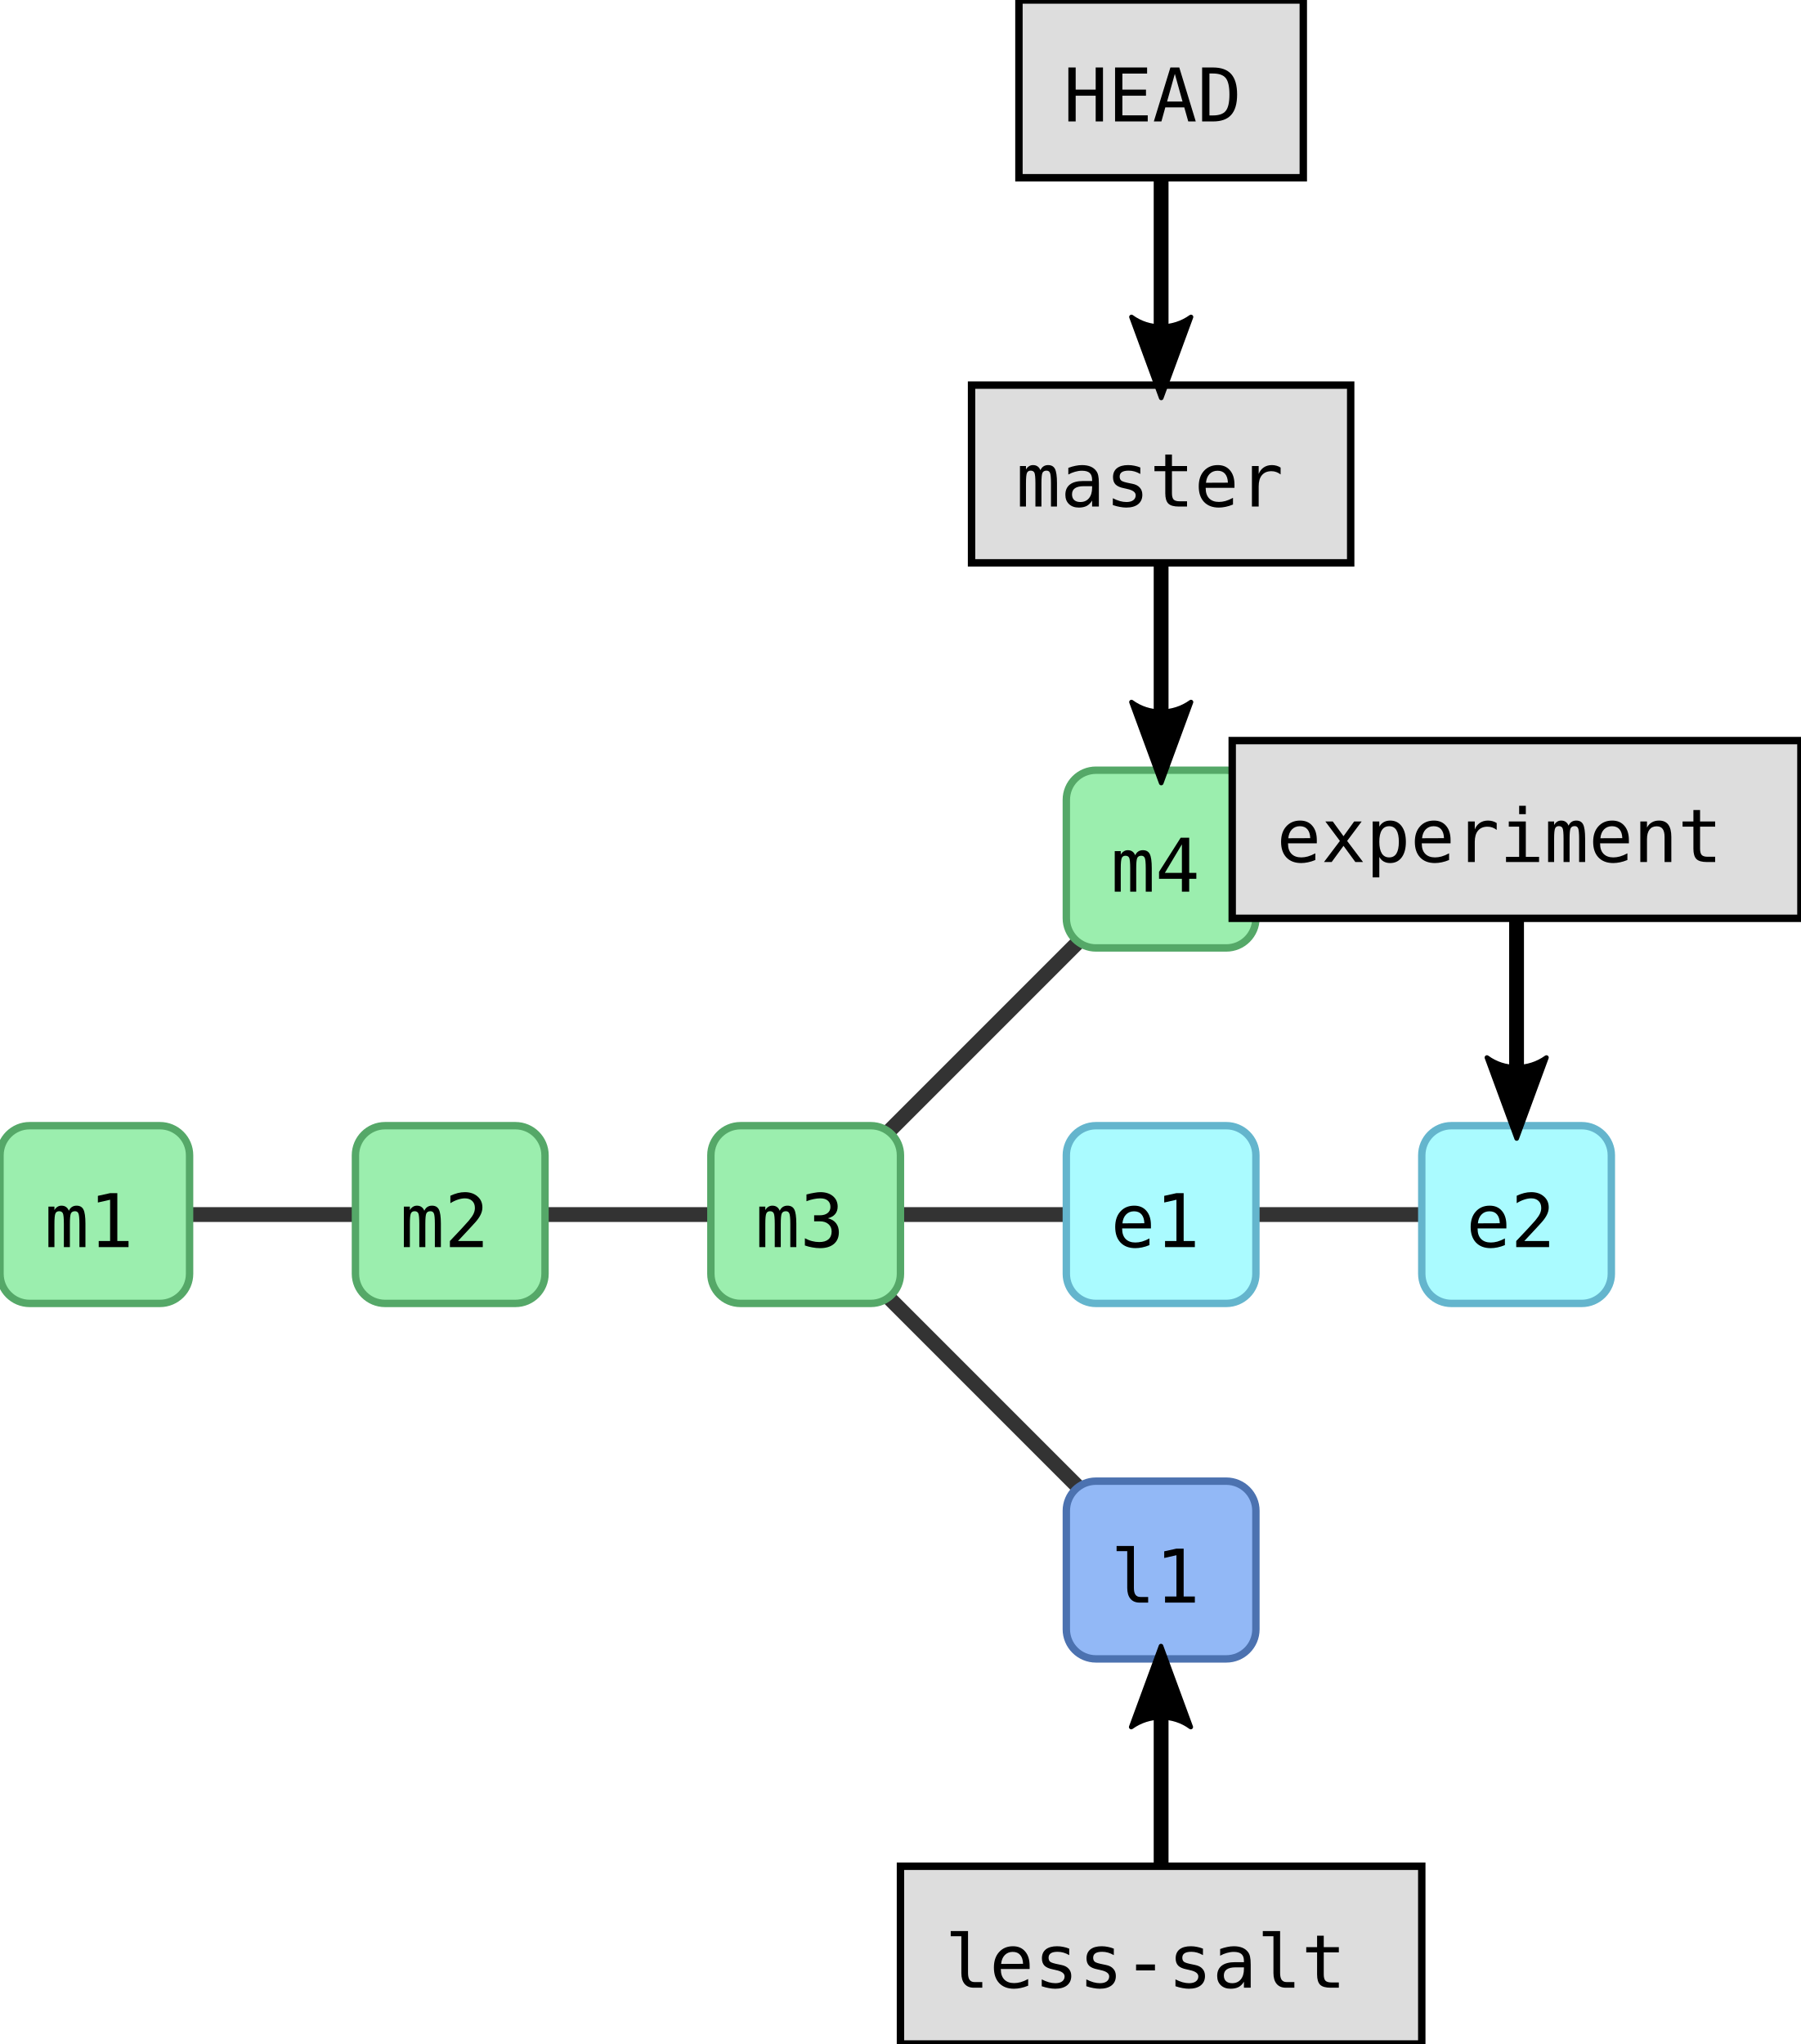
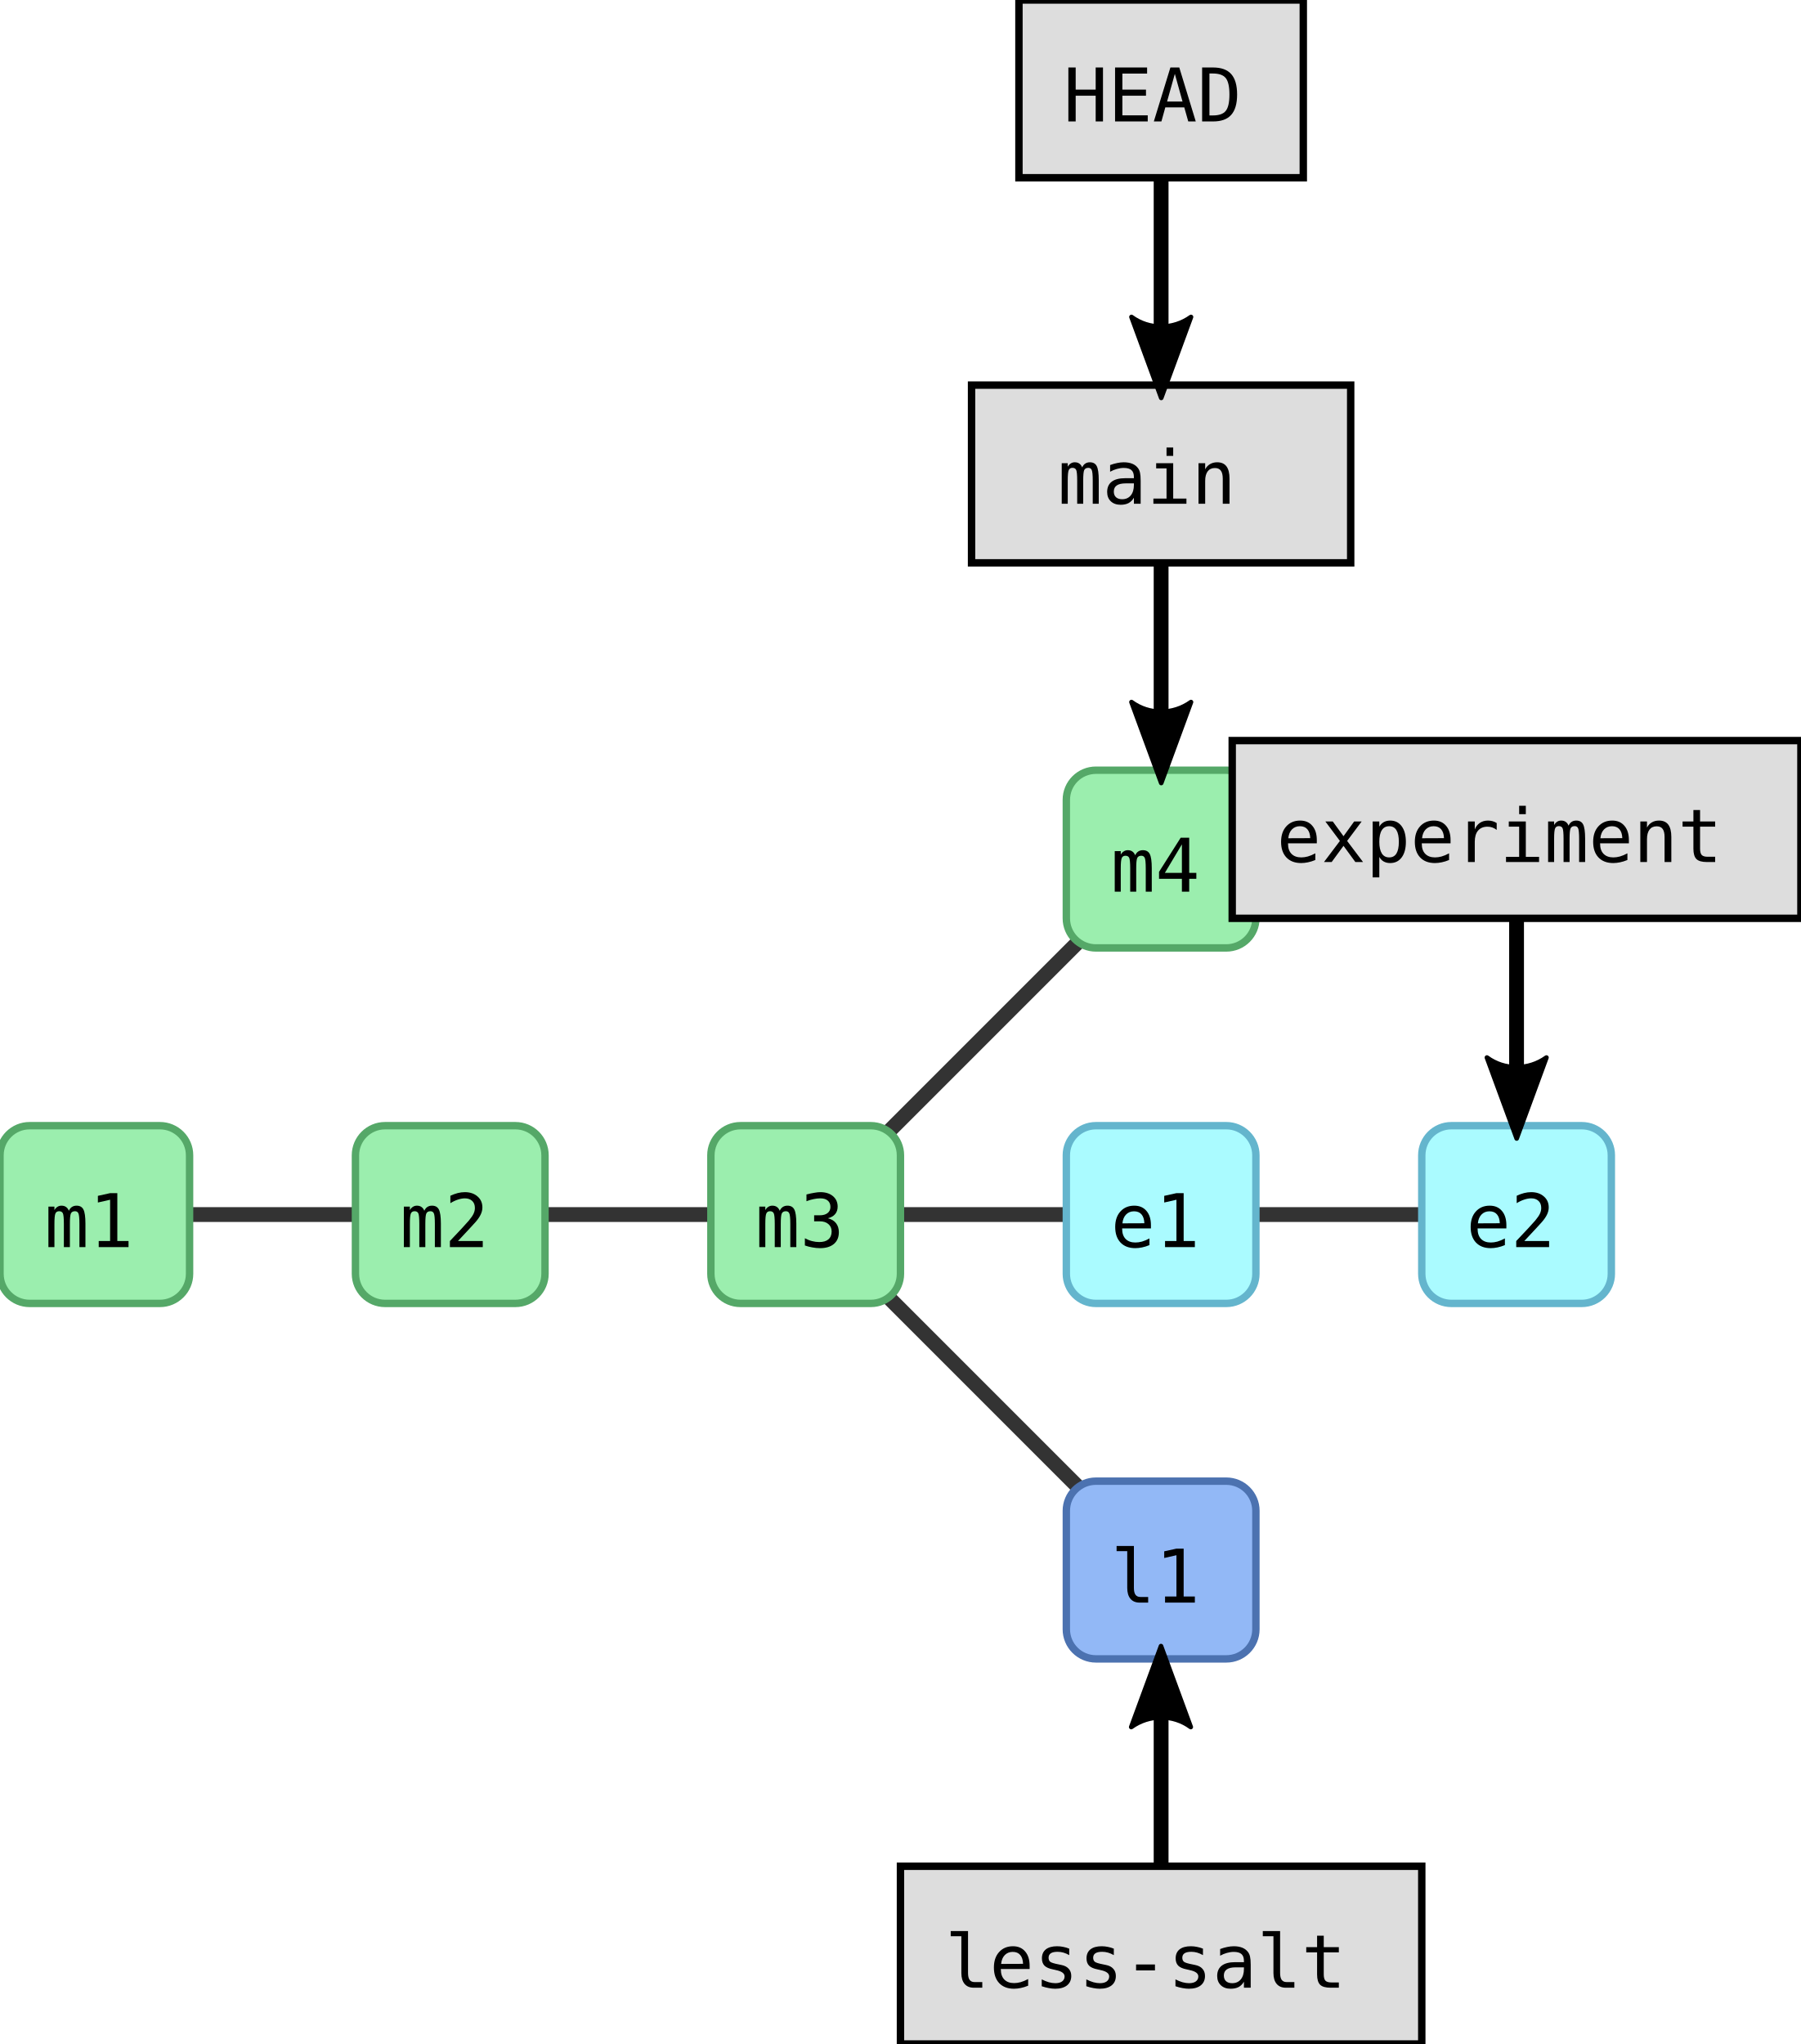
<svg xmlns="http://www.w3.org/2000/svg" width="304.0" height="345.0" id="svg2" version="1.1">
  <defs id="defs4">
    <marker orient="auto" refY="0.0" refX="0.0" id="fullmarker" style="overflow:visible;">
-       <path style="opacity:1.0;fill:#000000;stroke:#000000;fill-rule:evenodd;stroke-width:0.625;stroke-linejoin:round;" d="M 8.719,4.034 L -2.207,0.016 L 8.719,-4.002 C 6.973,-1.63 6.983,1.616 8.719,4.034 z " transform="scale(0.5) rotate(180) translate(0,0)" />
+       <path style="opacity:1.0;fill:#000000;stroke:#000000;fill-rule:evenodd;stroke-width:0.625;stroke-linejoin:round;" d="M 8.719,4.034 L -2.207,0.016 L 8.719,-4.002 C 6.973,-1.63 6.983,1.616 8.719,4.034 z " transform="scale(0.5) rotate(180) translate(0,0)" id="path9174" />
    </marker>
    <marker orient="auto" refY="0.0" refX="0.0" id="ghostmarker" style="overflow:visible;">
-       <path style="opacity:0.2;fill:#000000;stroke:#000000;fill-rule:evenodd;stroke-width:0.625;stroke-linejoin:round;" d="M 8.719,4.034 L -2.207,0.016 L 8.719,-4.002 C 6.973,-1.63 6.983,1.616 8.719,4.034 z " transform="scale(0.5) rotate(180) translate(0,0)" />
+       <path style="opacity:0.2;fill:#000000;stroke:#000000;fill-rule:evenodd;stroke-width:0.625;stroke-linejoin:round;" d="M 8.719,4.034 L -2.207,0.016 L 8.719,-4.002 C 6.973,-1.63 6.983,1.616 8.719,4.034 z " transform="scale(0.5) rotate(180) translate(0,0)" id="path9177" />
    </marker>
  </defs>
  <g transform="translate(-0.0,190.0) rotate(0)" id="layer1">
-     <line x1="196.0" y1="15.0" x2="256.0" y2="15.0" style="stroke:#000000;                         stroke-width:2.5;                         stroke-opacity:0.8" />
-     <line x1="136.0" y1="15.0" x2="196.0" y2="15.0" style="stroke:#000000;                         stroke-width:2.5;                         stroke-opacity:0.8" />
-     <line x1="136.0" y1="15.0" x2="196.0" y2="75.0" style="stroke:#000000;                         stroke-width:2.5;                         stroke-opacity:0.8" />
-     <line x1="136.0" y1="15.0" x2="196.0" y2="-45.0" style="stroke:#000000;                         stroke-width:2.5;                         stroke-opacity:0.8" />
-     <line x1="76.0" y1="15.0" x2="136.0" y2="15.0" style="stroke:#000000;                         stroke-width:2.5;                         stroke-opacity:0.8" />
-     <line x1="16.0" y1="15.0" x2="76.0" y2="15.0" style="stroke:#000000;                         stroke-width:2.5;                         stroke-opacity:0.8" />
-     <rect style="fill:#aafbff;                         stroke:#64B5CD;                         stroke-width:1.25;                         stroke-miterlimit:4;                         stroke-opacity:1.0;                         stroke-dasharray:none" width="32.0" height="30.0" x="180.0" y="0.0" ry="5.0" />
-     <text style="font-size:12.5px;                         font-style:normal;                         font-weight:normal;                         line-height:125%%;                         letter-spacing:0px;                         word-spacing:0px;                         fill:#000000;                         fill-opacity:1.0;                         stroke:none;                         font-family:DejaVu Sans Mono" x="187.5" y="20.5">e1</text>
-     <rect style="fill:#aafbff;                         stroke:#64B5CD;                         stroke-width:1.25;                         stroke-miterlimit:4;                         stroke-opacity:1.0;                         stroke-dasharray:none" width="32.0" height="30.0" x="240.0" y="0.0" ry="5.0" />
-     <text style="font-size:12.5px;                         font-style:normal;                         font-weight:normal;                         line-height:125%%;                         letter-spacing:0px;                         word-spacing:0px;                         fill:#000000;                         fill-opacity:1.0;                         stroke:none;                         font-family:DejaVu Sans Mono" x="247.5" y="20.5">e2</text>
-     <rect style="fill:#92b8f6;                         stroke:#4C72B0;                         stroke-width:1.25;                         stroke-miterlimit:4;                         stroke-opacity:1.0;                         stroke-dasharray:none" width="32.0" height="30.0" x="180.0" y="60.0" ry="5.0" />
-     <text style="font-size:12.5px;                         font-style:normal;                         font-weight:normal;                         line-height:125%%;                         letter-spacing:0px;                         word-spacing:0px;                         fill:#000000;                         fill-opacity:1.0;                         stroke:none;                         font-family:DejaVu Sans Mono" x="187.5" y="80.5">l1</text>
-     <rect style="fill:#9beeae;                         stroke:#55A868;                         stroke-width:1.25;                         stroke-miterlimit:4;                         stroke-opacity:1.0;                         stroke-dasharray:none" width="32.0" height="30.0" x="120.0" y="0.0" ry="5.0" />
-     <text style="font-size:12.5px;                         font-style:normal;                         font-weight:normal;                         line-height:125%%;                         letter-spacing:0px;                         word-spacing:0px;                         fill:#000000;                         fill-opacity:1.0;                         stroke:none;                         font-family:DejaVu Sans Mono" x="127.5" y="20.5">m3</text>
-     <rect style="fill:#9beeae;                         stroke:#55A868;                         stroke-width:1.25;                         stroke-miterlimit:4;                         stroke-opacity:1.0;                         stroke-dasharray:none" width="32.0" height="30.0" x="60.0" y="0.0" ry="5.0" />
-     <text style="font-size:12.5px;                         font-style:normal;                         font-weight:normal;                         line-height:125%%;                         letter-spacing:0px;                         word-spacing:0px;                         fill:#000000;                         fill-opacity:1.0;                         stroke:none;                         font-family:DejaVu Sans Mono" x="67.5" y="20.5">m2</text>
-     <rect style="fill:#9beeae;                         stroke:#55A868;                         stroke-width:1.25;                         stroke-miterlimit:4;                         stroke-opacity:1.0;                         stroke-dasharray:none" width="32.0" height="30.0" x="180.0" y="-60.0" ry="5.0" />
-     <text style="font-size:12.5px;                         font-style:normal;                         font-weight:normal;                         line-height:125%%;                         letter-spacing:0px;                         word-spacing:0px;                         fill:#000000;                         fill-opacity:1.0;                         stroke:none;                         font-family:DejaVu Sans Mono" x="187.5" y="-39.5">m4</text>
-     <rect style="fill:#9beeae;                         stroke:#55A868;                         stroke-width:1.25;                         stroke-miterlimit:4;                         stroke-opacity:1.0;                         stroke-dasharray:none" width="32.0" height="30.0" x="0.0" y="0.0" ry="5.0" />
-     <text style="font-size:12.5px;                         font-style:normal;                         font-weight:normal;                         line-height:125%%;                         letter-spacing:0px;                         word-spacing:0px;                         fill:#000000;                         fill-opacity:1.0;                         stroke:none;                         font-family:DejaVu Sans Mono" x="7.5" y="20.5">m1</text>
-     <path style="fill:none;                  stroke:#000000;                  stroke-width:2.5;                  stroke-linecap:butt;                  stroke-linejoin:miter;                  stroke-opacity:1.0;                  marker-end:url(#fullmarker);                  stroke-miterlimit:4;                  stroke-dasharray:none" d="M 196.0,140.0 196.0,90.6" />
-     <rect style="fill:#dddddd;                         stroke:#000000;                         stroke-width:1.25;                         stroke-miterlimit:4;                         stroke-opacity:1.0;                         stroke-dasharray:none" width="88.0" height="30.0" x="152.0" y="125.0" ry="0.0" />
-     <text style="font-size:12.5px;                         font-style:normal;                         font-weight:normal;                         line-height:125%%;                         letter-spacing:0px;                         word-spacing:0px;                         fill:#000000;                         fill-opacity:1.0;                         stroke:none;                         font-family:DejaVu Sans Mono" x="159.5" y="145.5">less-salt</text>
-     <path style="fill:none;                  stroke:#000000;                  stroke-width:2.5;                  stroke-linecap:butt;                  stroke-linejoin:miter;                  stroke-opacity:1.0;                  marker-end:url(#fullmarker);                  stroke-miterlimit:4;                  stroke-dasharray:none" d="M 256.0,-50.0 256.0,-0.6" />
-     <rect style="fill:#dddddd;                         stroke:#000000;                         stroke-width:1.25;                         stroke-miterlimit:4;                         stroke-opacity:1.0;                         stroke-dasharray:none" width="96.0" height="30.0" x="208.0" y="-65.0" ry="0.0" />
-     <text style="font-size:12.5px;                         font-style:normal;                         font-weight:normal;                         line-height:125%%;                         letter-spacing:0px;                         word-spacing:0px;                         fill:#000000;                         fill-opacity:1.0;                         stroke:none;                         font-family:DejaVu Sans Mono" x="215.5" y="-44.5">experiment</text>
-     <path style="fill:none;                  stroke:#000000;                  stroke-width:2.5;                  stroke-linecap:butt;                  stroke-linejoin:miter;                  stroke-opacity:1.0;                  marker-end:url(#fullmarker);                  stroke-miterlimit:4;                  stroke-dasharray:none" d="M 196.0,-110.0 196.0,-60.6" />
-     <rect style="fill:#dddddd;                         stroke:#000000;                         stroke-width:1.25;                         stroke-miterlimit:4;                         stroke-opacity:1.0;                         stroke-dasharray:none" width="64.0" height="30.0" x="164.0" y="-125.0" ry="0.0" />
-     <text style="font-size:12.5px;                         font-style:normal;                         font-weight:normal;                         line-height:125%%;                         letter-spacing:0px;                         word-spacing:0px;                         fill:#000000;                         fill-opacity:1.0;                         stroke:none;                         font-family:DejaVu Sans Mono" x="171.5" y="-104.5">master</text>
-     <path style="fill:none;                  stroke:#000000;                  stroke-width:2.5;                  stroke-linecap:butt;                  stroke-linejoin:miter;                  stroke-opacity:1.0;                  marker-end:url(#fullmarker);                  stroke-miterlimit:4;                  stroke-dasharray:none" d="M 196.0,-175.0 196.0,-125.6" />
-     <rect style="fill:#dddddd;                         stroke:#000000;                         stroke-width:1.25;                         stroke-miterlimit:4;                         stroke-opacity:1.0;                         stroke-dasharray:none" width="48.0" height="30.0" x="172.0" y="-190.0" ry="0.0" />
-     <text style="font-size:12.5px;                         font-style:normal;                         font-weight:normal;                         line-height:125%%;                         letter-spacing:0px;                         word-spacing:0px;                         fill:#000000;                         fill-opacity:1.0;                         stroke:none;                         font-family:DejaVu Sans Mono" x="179.5" y="-169.5">HEAD</text>
+     <line x1="196.0" y1="15.0" x2="256.0" y2="15.0" style="stroke:#000000;                         stroke-width:2.5;                         stroke-opacity:0.8" id="line9181" />
+     <line x1="136.0" y1="15.0" x2="196.0" y2="15.0" style="stroke:#000000;                         stroke-width:2.5;                         stroke-opacity:0.8" id="line9183" />
+     <line x1="136.0" y1="15.0" x2="196.0" y2="75.0" style="stroke:#000000;                         stroke-width:2.5;                         stroke-opacity:0.8" id="line9185" />
+     <line x1="136.0" y1="15.0" x2="196.0" y2="-45.0" style="stroke:#000000;                         stroke-width:2.5;                         stroke-opacity:0.8" id="line9187" />
+     <line x1="76.0" y1="15.0" x2="136.0" y2="15.0" style="stroke:#000000;                         stroke-width:2.5;                         stroke-opacity:0.8" id="line9189" />
+     <line x1="16.0" y1="15.0" x2="76.0" y2="15.0" style="stroke:#000000;                         stroke-width:2.5;                         stroke-opacity:0.8" id="line9191" />
+     <rect style="fill:#aafbff;                         stroke:#64B5CD;                         stroke-width:1.25;                         stroke-miterlimit:4;                         stroke-opacity:1.0;                         stroke-dasharray:none" width="32.0" height="30.0" x="180.0" y="0.0" ry="5.0" id="rect9193" />
+     <text style="font-style:normal;font-weight:normal;font-size:12.5px;line-height:0%;font-family:'DejaVu Sans Mono';letter-spacing:0px;word-spacing:0px;fill:#000000;fill-opacity:1;stroke:none" x="187.5" y="20.5" id="text9195">e1</text>
+     <rect style="fill:#aafbff;                         stroke:#64B5CD;                         stroke-width:1.25;                         stroke-miterlimit:4;                         stroke-opacity:1.0;                         stroke-dasharray:none" width="32.0" height="30.0" x="240.0" y="0.0" ry="5.0" id="rect9197" />
+     <text style="font-style:normal;font-weight:normal;font-size:12.5px;line-height:0%;font-family:'DejaVu Sans Mono';letter-spacing:0px;word-spacing:0px;fill:#000000;fill-opacity:1;stroke:none" x="247.5" y="20.5" id="text9199">e2</text>
+     <rect style="fill:#92b8f6;                         stroke:#4C72B0;                         stroke-width:1.25;                         stroke-miterlimit:4;                         stroke-opacity:1.0;                         stroke-dasharray:none" width="32.0" height="30.0" x="180.0" y="60.0" ry="5.0" id="rect9201" />
+     <text style="font-style:normal;font-weight:normal;font-size:12.5px;line-height:0%;font-family:'DejaVu Sans Mono';letter-spacing:0px;word-spacing:0px;fill:#000000;fill-opacity:1;stroke:none" x="187.5" y="80.5" id="text9203">l1</text>
+     <rect style="fill:#9beeae;                         stroke:#55A868;                         stroke-width:1.25;                         stroke-miterlimit:4;                         stroke-opacity:1.0;                         stroke-dasharray:none" width="32.0" height="30.0" x="120.0" y="0.0" ry="5.0" id="rect9205" />
+     <text style="font-style:normal;font-weight:normal;font-size:12.5px;line-height:0%;font-family:'DejaVu Sans Mono';letter-spacing:0px;word-spacing:0px;fill:#000000;fill-opacity:1;stroke:none" x="127.5" y="20.5" id="text9207">m3</text>
+     <rect style="fill:#9beeae;                         stroke:#55A868;                         stroke-width:1.25;                         stroke-miterlimit:4;                         stroke-opacity:1.0;                         stroke-dasharray:none" width="32.0" height="30.0" x="60.0" y="0.0" ry="5.0" id="rect9209" />
+     <text style="font-style:normal;font-weight:normal;font-size:12.5px;line-height:0%;font-family:'DejaVu Sans Mono';letter-spacing:0px;word-spacing:0px;fill:#000000;fill-opacity:1;stroke:none" x="67.5" y="20.5" id="text9211">m2</text>
+     <rect style="fill:#9beeae;                         stroke:#55A868;                         stroke-width:1.25;                         stroke-miterlimit:4;                         stroke-opacity:1.0;                         stroke-dasharray:none" width="32.0" height="30.0" x="180.0" y="-60.0" ry="5.0" id="rect9213" />
+     <text style="font-style:normal;font-weight:normal;font-size:12.5px;line-height:0%;font-family:'DejaVu Sans Mono';letter-spacing:0px;word-spacing:0px;fill:#000000;fill-opacity:1;stroke:none" x="187.5" y="-39.5" id="text9215">m4</text>
+     <rect style="fill:#9beeae;                         stroke:#55A868;                         stroke-width:1.25;                         stroke-miterlimit:4;                         stroke-opacity:1.0;                         stroke-dasharray:none" width="32.0" height="30.0" x="0.0" y="0.0" ry="5.0" id="rect9217" />
+     <text style="font-style:normal;font-weight:normal;font-size:12.5px;line-height:0%;font-family:'DejaVu Sans Mono';letter-spacing:0px;word-spacing:0px;fill:#000000;fill-opacity:1;stroke:none" x="7.5" y="20.5" id="text9219">m1</text>
+     <path style="fill:none;                  stroke:#000000;                  stroke-width:2.5;                  stroke-linecap:butt;                  stroke-linejoin:miter;                  stroke-opacity:1.0;                  marker-end:url(#fullmarker);                  stroke-miterlimit:4;                  stroke-dasharray:none" d="M 196.0,140.0 196.0,90.6" id="path9221" />
+     <rect style="fill:#dddddd;                         stroke:#000000;                         stroke-width:1.25;                         stroke-miterlimit:4;                         stroke-opacity:1.0;                         stroke-dasharray:none" width="88.0" height="30.0" x="152.0" y="125.0" ry="0.0" id="rect9223" />
+     <text style="font-style:normal;font-weight:normal;font-size:12.5px;line-height:0%;font-family:'DejaVu Sans Mono';letter-spacing:0px;word-spacing:0px;fill:#000000;fill-opacity:1;stroke:none" x="159.5" y="145.5" id="text9225">less-salt</text>
+     <path style="fill:none;                  stroke:#000000;                  stroke-width:2.5;                  stroke-linecap:butt;                  stroke-linejoin:miter;                  stroke-opacity:1.0;                  marker-end:url(#fullmarker);                  stroke-miterlimit:4;                  stroke-dasharray:none" d="M 256.0,-50.0 256.0,-0.6" id="path9227" />
+     <rect style="fill:#dddddd;                         stroke:#000000;                         stroke-width:1.25;                         stroke-miterlimit:4;                         stroke-opacity:1.0;                         stroke-dasharray:none" width="96.0" height="30.0" x="208.0" y="-65.0" ry="0.0" id="rect9229" />
+     <text style="font-style:normal;font-weight:normal;font-size:12.5px;line-height:0%;font-family:'DejaVu Sans Mono';letter-spacing:0px;word-spacing:0px;fill:#000000;fill-opacity:1;stroke:none" x="215.5" y="-44.5" id="text9231">experiment</text>
+     <path style="fill:none;                  stroke:#000000;                  stroke-width:2.5;                  stroke-linecap:butt;                  stroke-linejoin:miter;                  stroke-opacity:1.0;                  marker-end:url(#fullmarker);                  stroke-miterlimit:4;                  stroke-dasharray:none" d="M 196.0,-110.0 196.0,-60.6" id="path9233" />
+     <rect style="fill:#dddddd;                         stroke:#000000;                         stroke-width:1.25;                         stroke-miterlimit:4;                         stroke-opacity:1.0;                         stroke-dasharray:none" width="64.0" height="30.0" x="164.0" y="-125.0" ry="0.0" id="rect9235" />
+     <text style="font-style:normal;font-variant:normal;font-weight:normal;font-stretch:normal;font-size:12.5px;line-height:0%;font-family:'DejaVu Sans Mono';-inkscape-font-specification:'DejaVu Sans Mono, Normal';font-variant-ligatures:normal;font-variant-caps:normal;font-variant-numeric:normal;font-variant-east-asian:normal;letter-spacing:0px;word-spacing:0px;fill:#000000;fill-opacity:1;stroke:none" x="178.55" y="-104.97" id="text9237">
+       <tspan id="tspan9249" x="178.55" y="-104.97">main</tspan>
+       <tspan id="tspan9251" x="178.55" y="-104.97" />
+     </text>
+     <path style="fill:none;                  stroke:#000000;                  stroke-width:2.5;                  stroke-linecap:butt;                  stroke-linejoin:miter;                  stroke-opacity:1.0;                  marker-end:url(#fullmarker);                  stroke-miterlimit:4;                  stroke-dasharray:none" d="M 196.0,-175.0 196.0,-125.6" id="path9239" />
+     <rect style="fill:#dddddd;                         stroke:#000000;                         stroke-width:1.25;                         stroke-miterlimit:4;                         stroke-opacity:1.0;                         stroke-dasharray:none" width="48.0" height="30.0" x="172.0" y="-190.0" ry="0.0" id="rect9241" />
+     <text style="font-style:normal;font-weight:normal;font-size:12.5px;line-height:0%;font-family:'DejaVu Sans Mono';letter-spacing:0px;word-spacing:0px;fill:#000000;fill-opacity:1;stroke:none" x="179.5" y="-169.5" id="text9243">HEAD</text>
  </g>
</svg>
